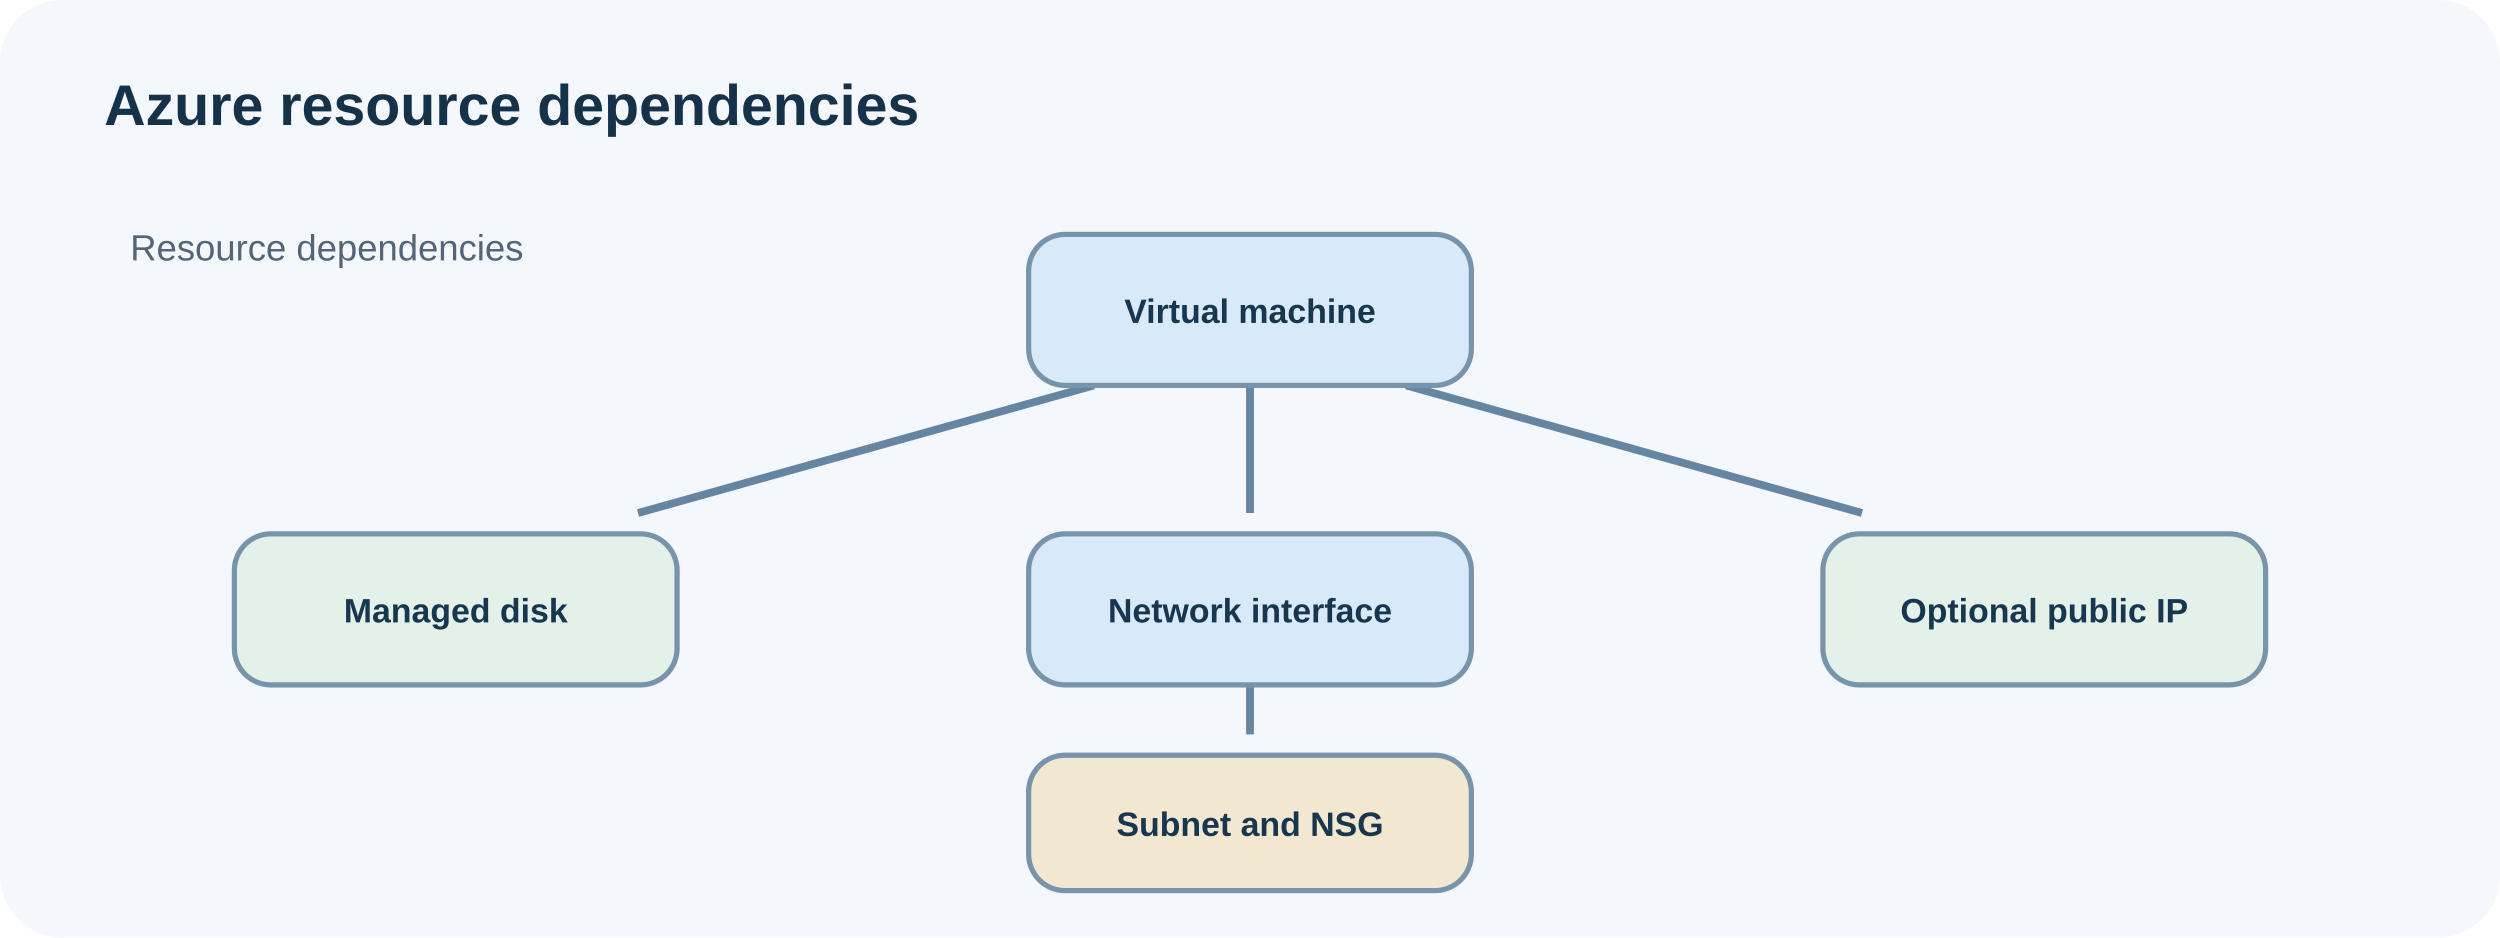
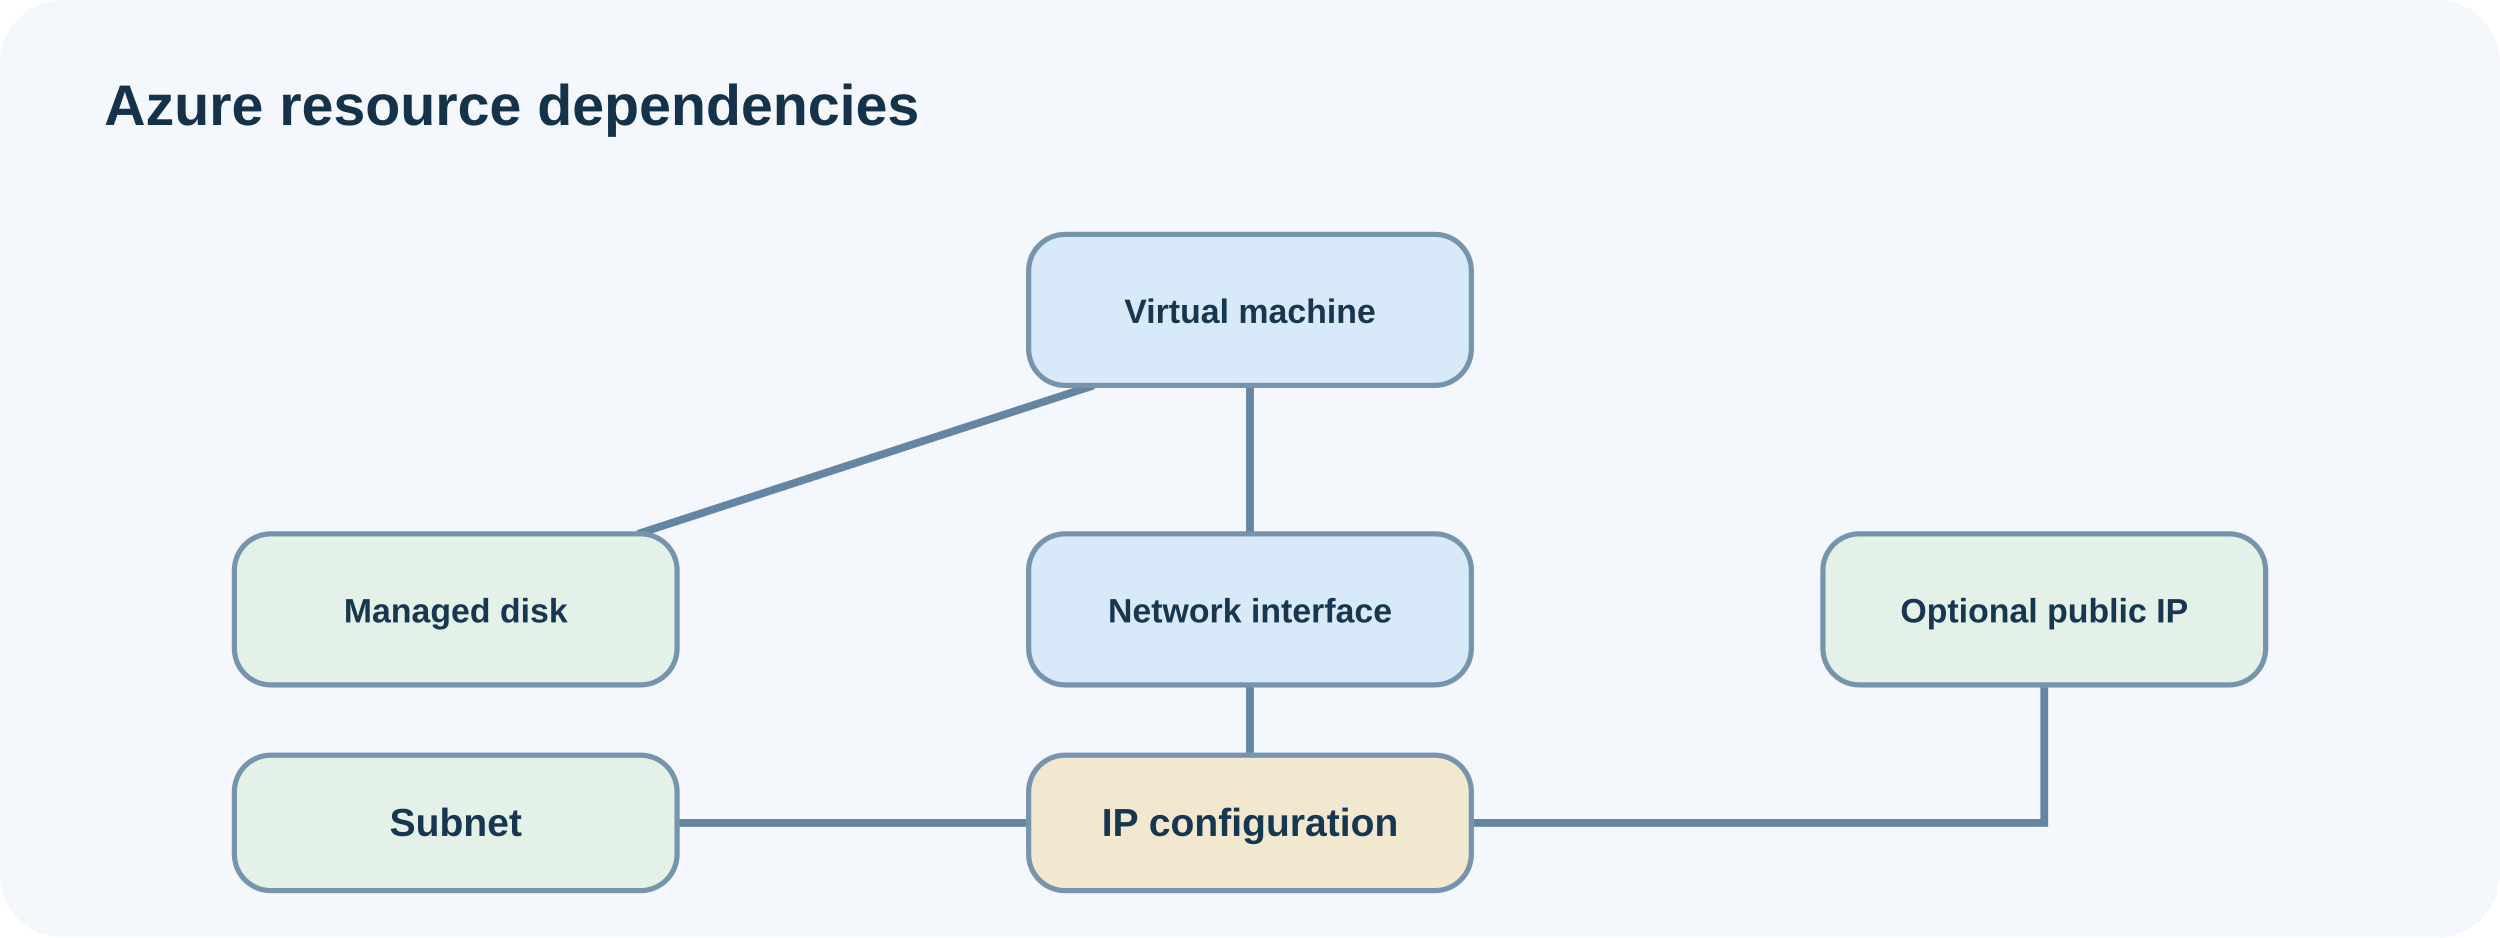
<svg xmlns="http://www.w3.org/2000/svg" viewBox="0 0 960 360" role="img" aria-labelledby="title desc">
-   <defs>
-     <marker id="arrow" markerWidth="10" markerHeight="10" refX="8" refY="3" orient="auto">
-       <path d="M0,0 L0,6 L9,3 z" fill="#6586a3" />
-     </marker>
-   </defs>
  <rect width="960" height="360" rx="24" fill="#f4f7fb" />
  <text x="40" y="48" fill="#15324b" font-family="Arial,sans-serif" font-size="22" font-weight="700">Azure resource dependencies</text>
-   <path d="M420 148 L245 197" fill="none" stroke="#6586a3" stroke-width="3" />
-   <path d="M480 148 L480 197" fill="none" stroke="#6586a3" stroke-width="3" />
-   <path d="M540 148 L715 197" fill="none" stroke="#6586a3" stroke-width="3" />
-   <path d="M480 263 L480 282" fill="none" stroke="#6586a3" stroke-width="3" />
+   <path d="M420 148 L245 205 M480 148 V205 M480 263 V290 M565 316 H785 V263" fill="none" stroke="#6586a3" stroke-width="3" />
+   <path d="M395 316 H260" fill="none" stroke="#6586a3" stroke-width="3" />
  <rect x="395" y="90" width="170" height="58" rx="14" fill="#d8eafa" stroke="#7794ad" stroke-width="2" />
  <text x="480.0" y="124.0" text-anchor="middle" fill="#173650" font-family="Arial,sans-serif" font-size="13" font-weight="600">
    <tspan x="480.0" dy="0">Virtual machine</tspan>
  </text>
  <rect x="90" y="205" width="170" height="58" rx="14" fill="#e4f1e8" stroke="#7794ad" stroke-width="2" />
  <text x="175.0" y="239.0" text-anchor="middle" fill="#173650" font-family="Arial,sans-serif" font-size="13" font-weight="600">
    <tspan x="175.0" dy="0">Managed disk</tspan>
  </text>
  <rect x="395" y="205" width="170" height="58" rx="14" fill="#d8eafa" stroke="#7794ad" stroke-width="2" />
  <text x="480.0" y="239.0" text-anchor="middle" fill="#173650" font-family="Arial,sans-serif" font-size="13" font-weight="600">
    <tspan x="480.0" dy="0">Network interface</tspan>
  </text>
  <rect x="700" y="205" width="170" height="58" rx="14" fill="#e4f1e8" stroke="#7794ad" stroke-width="2" />
  <text x="785.0" y="239.0" text-anchor="middle" fill="#173650" font-family="Arial,sans-serif" font-size="13" font-weight="600">
    <tspan x="785.0" dy="0">Optional public IP</tspan>
  </text>
  <rect x="395" y="290" width="170" height="52" rx="14" fill="#f2e8cf" stroke="#7794ad" stroke-width="2" />
-   <text x="480.0" y="321.0" text-anchor="middle" fill="#173650" font-family="Arial,sans-serif" font-size="13" font-weight="600">
-     <tspan x="480.0" dy="0">Subnet and NSG</tspan>
-   </text>
-   <text x="50" y="100" fill="#526579" font-family="Arial,sans-serif" font-size="14">Resource dependencies</text>
+   <text x="480" y="321" text-anchor="middle" fill="#173650" font-family="Arial,sans-serif" font-size="15" font-weight="600">IP configuration</text>
+   <rect x="90" y="290" width="170" height="52" rx="14" fill="#e4f1e8" stroke="#7794ad" stroke-width="2" />
+   <text x="175" y="321" text-anchor="middle" fill="#173650" font-family="Arial,sans-serif" font-size="15" font-weight="600">Subnet</text>
</svg>
